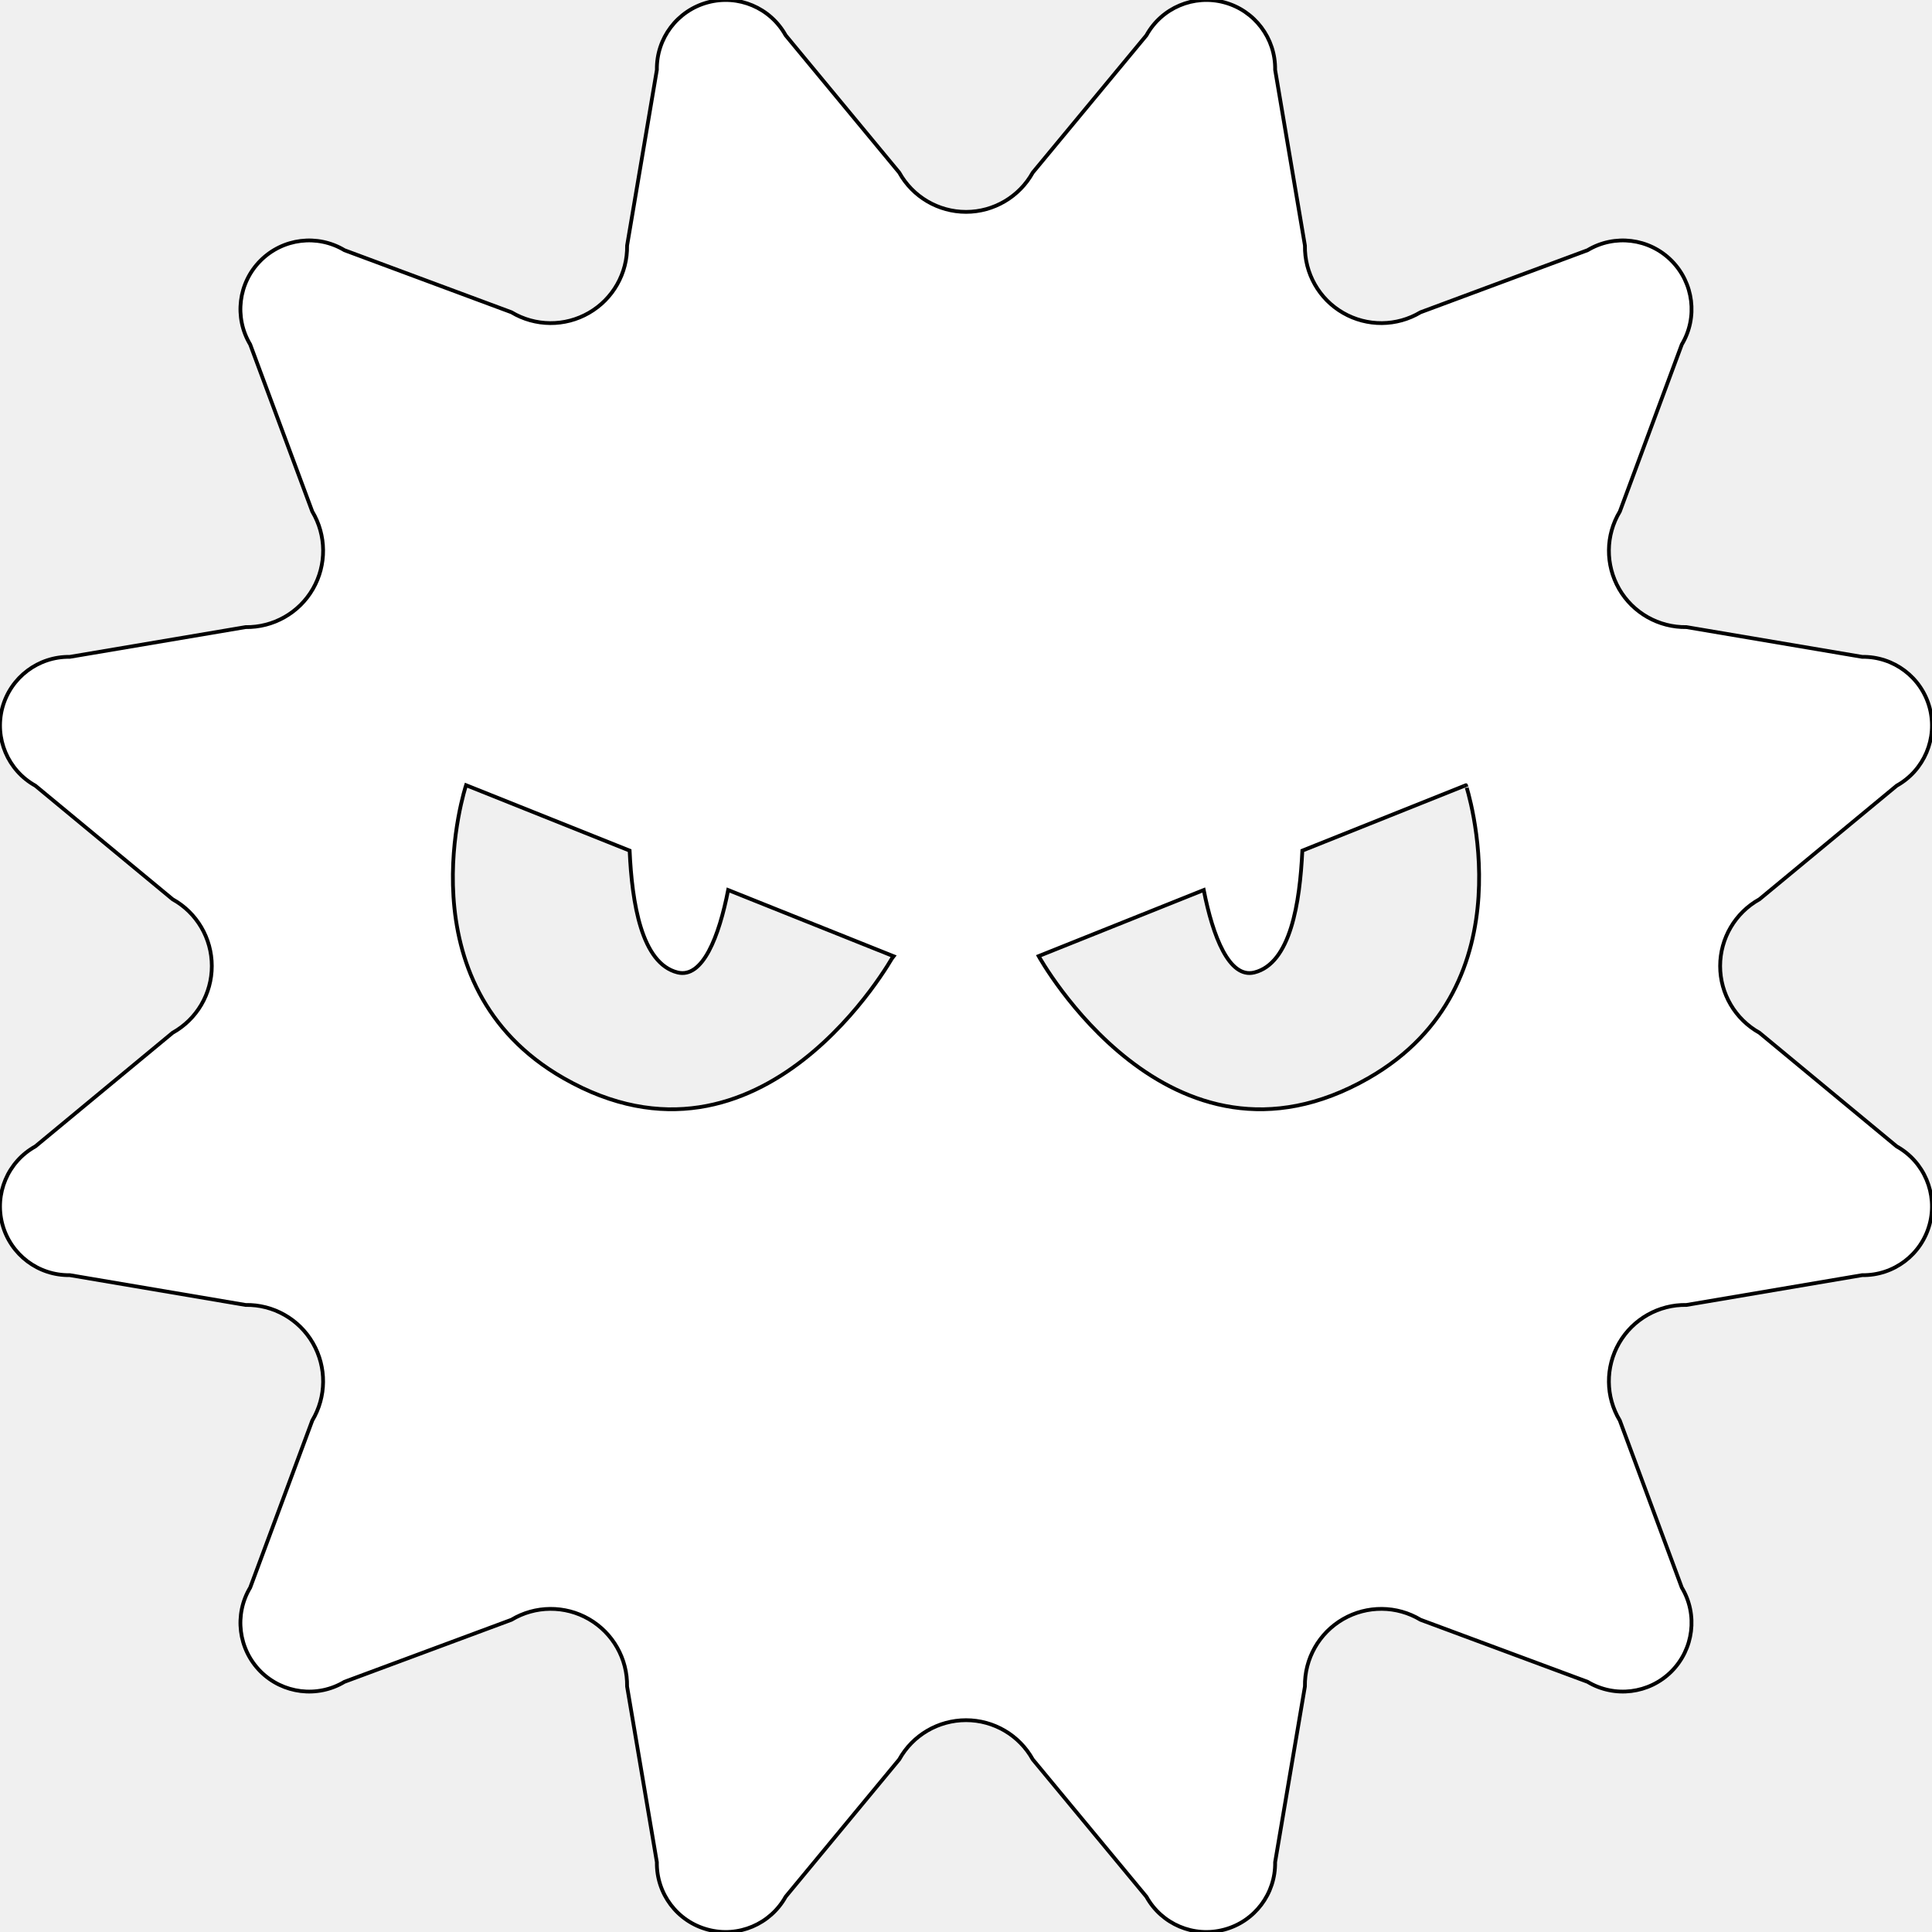
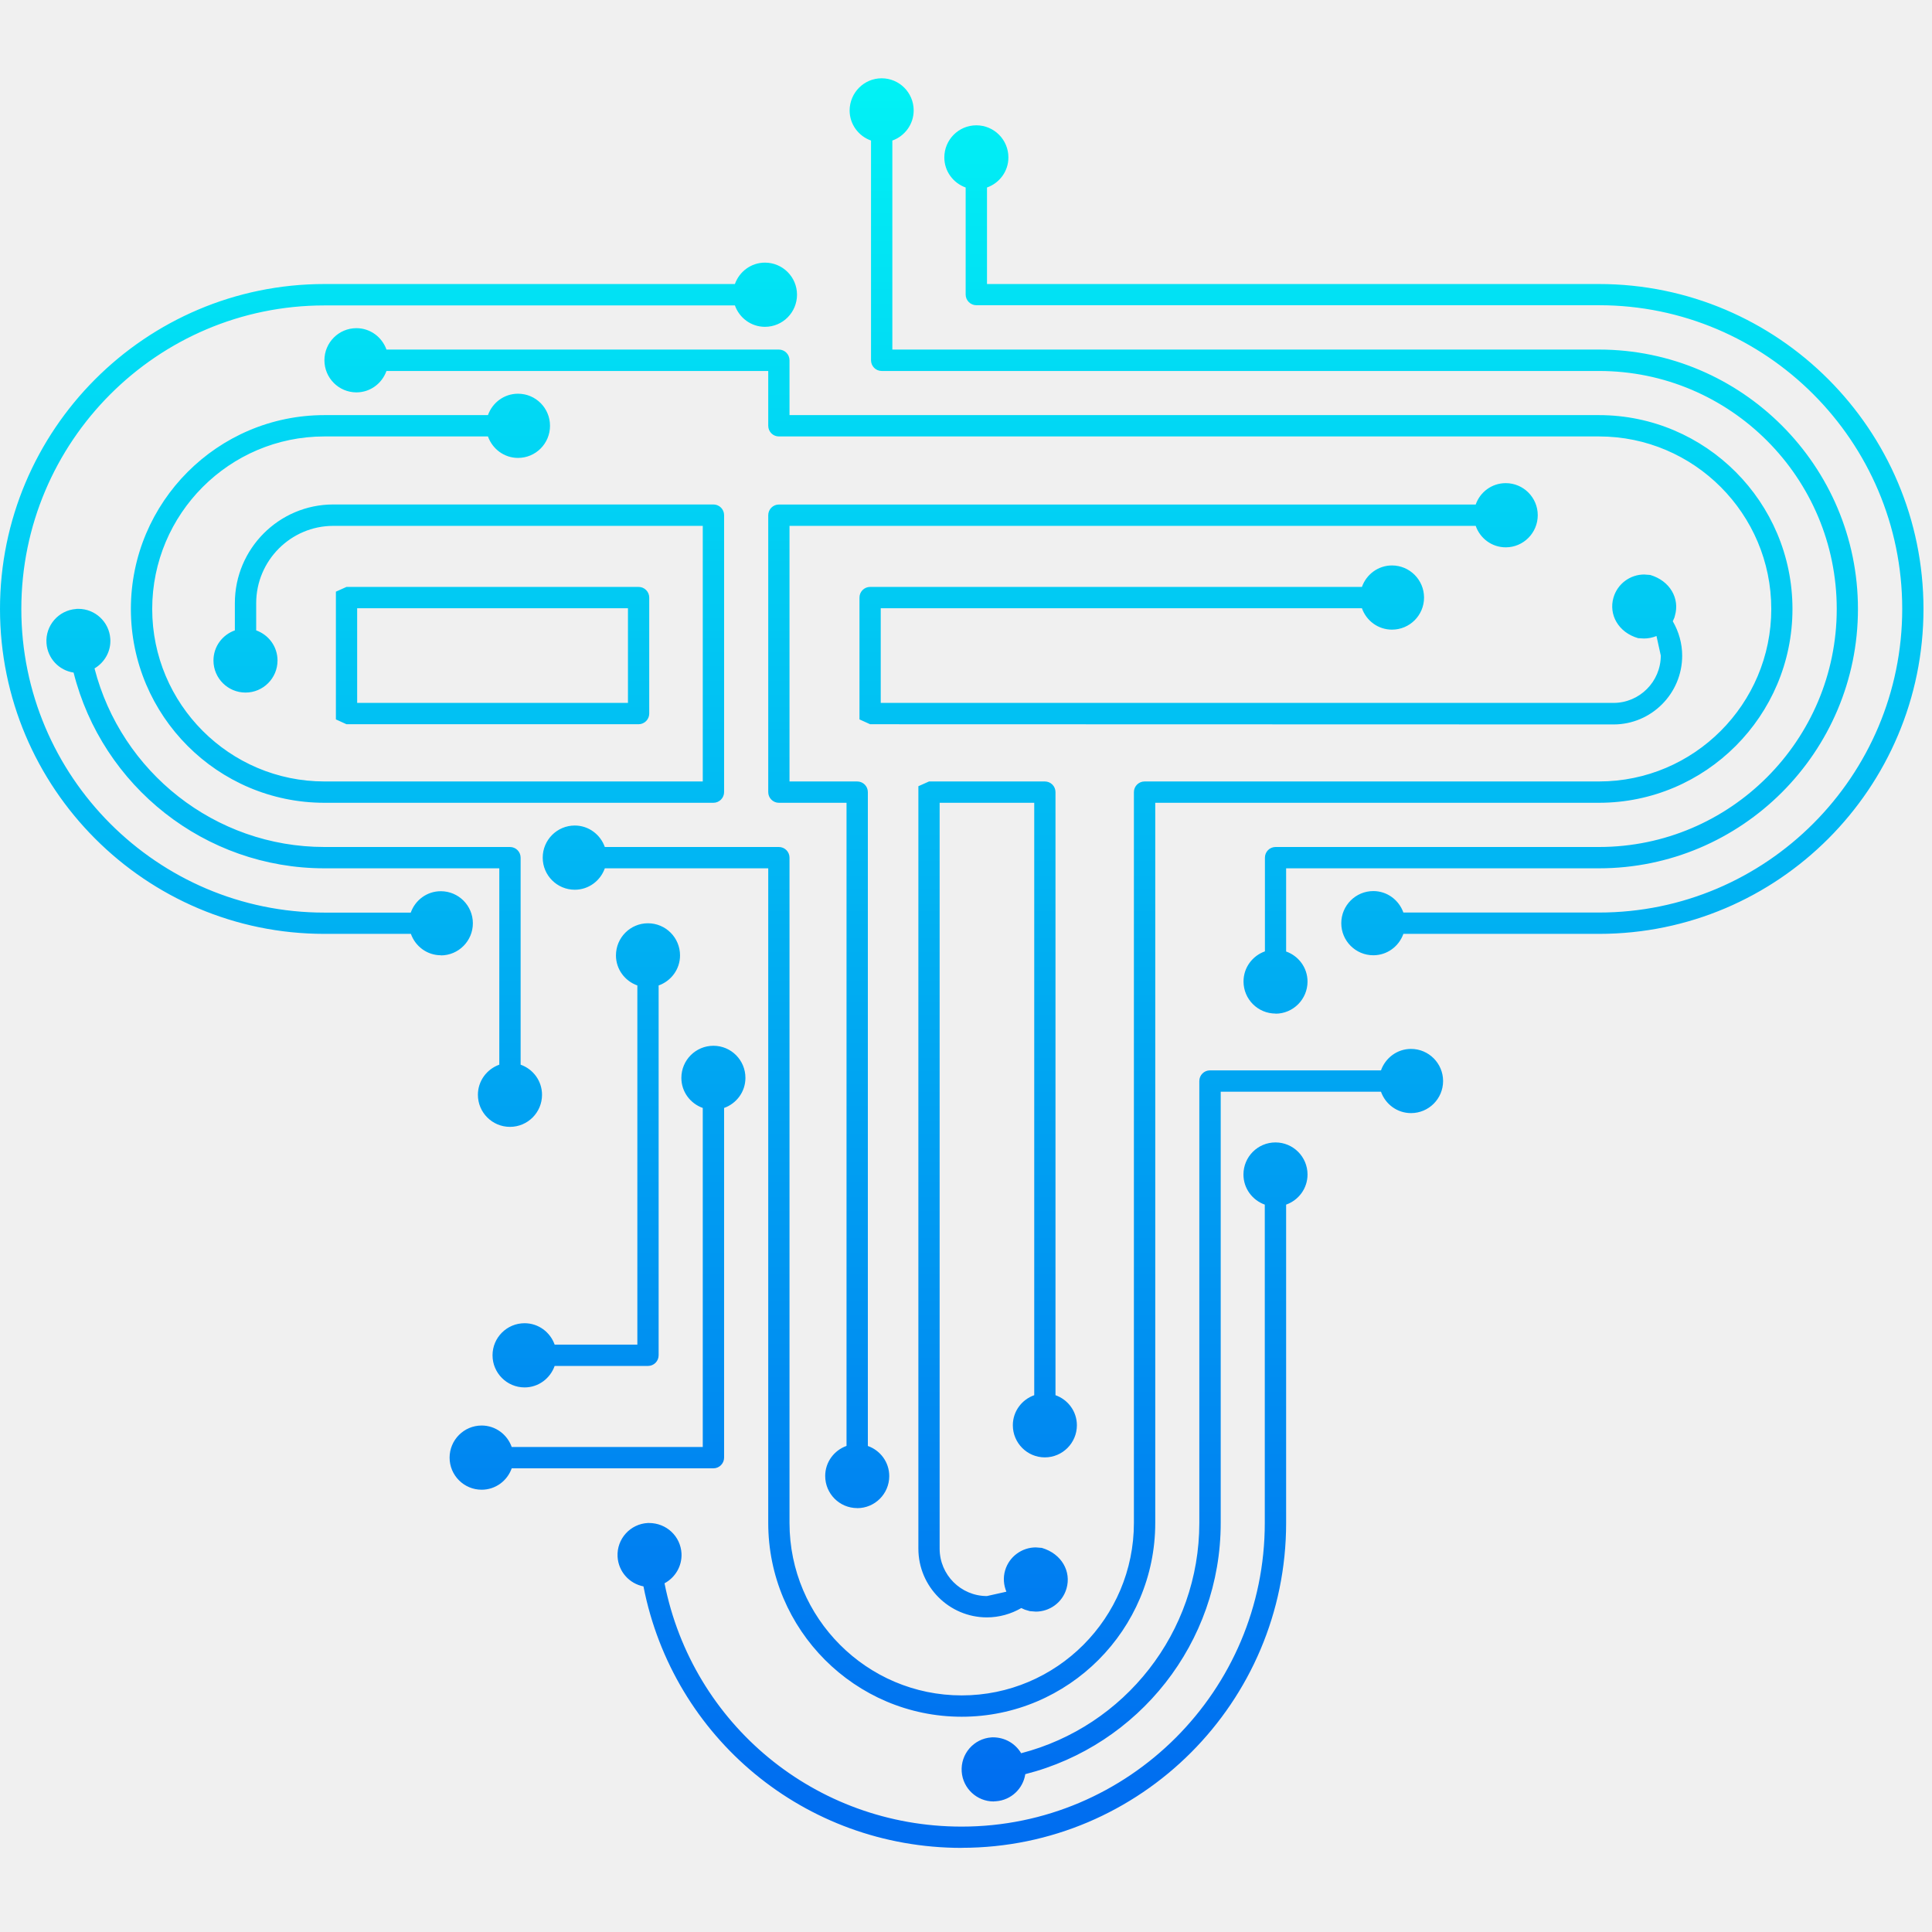
- <svg xmlns="http://www.w3.org/2000/svg" height="800px" width="800px" version="1.1" id="_x32_" viewBox="0 0 512 512" xml:space="preserve" fill="#000000" stroke="#000000">
-   <g id="SVGRepo_bgCarrier" stroke-width="0" />
-   <g id="SVGRepo_tracerCarrier" stroke-linecap="round" stroke-linejoin="round" />
-   <g id="SVGRepo_iconCarrier">
-     <style type="text/css"> .st0{fill:#FFFFFF;} </style>
-     <g>
-       <path class="st0" d="M502.641,303.808l-36.372-30.116c-6.419-3.58-10.414-10.341-10.414-17.691c0-7.335,3.996-14.119,10.414-17.684 l36.372-30.101c7.284-4.066,10.893-12.565,8.735-20.652c-2.161-8.058-9.527-13.618-17.882-13.493l-46.554-7.881 c-7.336,0.111-14.182-3.749-17.857-10.112c-3.668-6.37-3.616-14.229,0.192-20.526l16.416-44.257 c4.302-7.166,3.149-16.336-2.746-22.235c-5.9-5.922-15.066-7.048-22.228-2.754l-44.256,16.446 c-6.309,3.778-14.164,3.837-20.53,0.162c-6.37-3.668-10.237-10.503-10.112-17.845l-7.896-46.562 c0.14-8.345-5.424-15.717-13.489-17.882c-8.076-2.165-16.582,1.428-20.622,8.742L273.69,45.736 c-3.561,6.415-10.337,10.414-17.676,10.414c-7.361,0-14.144-3.999-17.705-10.414L208.211,9.367 c-4.054-7.314-12.554-10.908-20.63-8.742c-8.087,2.165-13.644,9.538-13.504,17.882l-7.892,46.562 c0.122,7.342-3.745,14.178-10.116,17.845c-6.352,3.675-14.219,3.616-20.53-0.162L91.287,66.307 c-7.166-4.294-16.332-3.168-22.242,2.754c-5.899,5.899-7.037,15.069-2.736,22.235l16.447,44.257 c3.771,6.297,3.837,14.156,0.162,20.526c-3.671,6.363-10.51,10.223-17.849,10.112l-46.569,7.881 c-8.334-0.125-15.706,5.435-17.875,13.493c-2.151,8.087,1.436,16.586,8.749,20.652l36.373,30.101 c6.426,3.564,10.384,10.348,10.384,17.684c0,7.35-3.958,14.111-10.384,17.691L9.373,303.808c-7.314,4.058-10.9,12.565-8.749,20.622 c2.169,8.073,9.541,13.633,17.875,13.5l46.569,7.896c7.339-0.133,14.178,3.742,17.849,10.105 c3.675,6.378,3.609,14.215-0.162,20.526l-16.447,44.257c-4.301,7.158-3.163,16.328,2.736,22.242c5.91,5.9,15.076,7.034,22.242,2.74 l44.253-16.439c6.312-3.794,14.178-3.845,20.53-0.177c6.37,3.683,10.237,10.518,10.116,17.86l7.892,46.554 c-0.14,8.359,5.416,15.732,13.504,17.876c8.076,2.18,16.576-1.437,20.63-8.728l30.097-36.376 c3.561-6.422,10.344-10.399,17.705-10.399c7.34,0,14.115,3.977,17.676,10.399l30.119,36.376c4.04,7.291,12.546,10.908,20.622,8.728 c8.065-2.144,13.629-9.516,13.489-17.876l7.896-46.554c-0.125-7.342,3.742-14.178,10.112-17.86 c6.367-3.668,14.222-3.616,20.53,0.177l44.256,16.439c7.163,4.294,16.329,3.16,22.228-2.74c5.895-5.914,7.048-15.084,2.746-22.242 l-16.416-44.257c-3.808-6.312-3.859-14.148-0.192-20.526c3.675-6.363,10.521-10.238,17.857-10.105l46.554-7.896 c8.356,0.133,15.721-5.428,17.882-13.5C513.533,316.373,509.925,307.866,502.641,303.808z M149.364,285.734 c-43.373-24.783-25.851-77.65-25.851-77.65l43.344,17.337c0.63,13.854,3.122,29.888,12.704,32.289 c6.669,1.649,11-9.531,13.405-21.845l43.767,17.514C236.732,253.38,202.201,315.931,149.364,285.734z M362.616,285.734 c-52.848,30.197-87.361-32.354-87.361-32.354l43.749-17.514c2.408,12.314,6.75,23.494,13.404,21.845 c9.601-2.401,12.068-18.435,12.727-32.289l43.362-17.337C388.497,208.084,405.985,260.951,362.616,285.734z" />
+ <svg xmlns="http://www.w3.org/2000/svg" width="150" zoomAndPan="magnify" viewBox="0 0 112.5 112.5" height="150" preserveAspectRatio="xMidYMid meet" version="1.0">
+   <defs>
+     <clipPath id="183723c66d">
+       <path d="M 0 4.559 L 112.004 4.559 L 112.004 107.602 L 0 107.602 Z M 0 4.559 " clip-rule="nonzero" />
+     </clipPath>
+     <clipPath id="599ac0080e">
+       <path d="M 56 107.602 C 46.855 107.602 39.191 101.176 37.469 92.375 C 36.648 92.215 36.008 91.516 35.961 90.641 C 35.906 89.609 36.703 88.734 37.727 88.684 L 37.789 88.684 C 38.809 88.684 39.629 89.457 39.684 90.457 C 39.719 91.203 39.312 91.863 38.695 92.195 C 40.324 100.391 47.473 106.363 55.996 106.363 C 65.73 106.363 73.648 98.434 73.648 88.684 L 73.648 70.145 C 72.926 69.887 72.406 69.203 72.406 68.391 C 72.406 67.359 73.242 66.523 74.27 66.523 C 75.301 66.523 76.137 67.359 76.137 68.391 C 76.137 69.203 75.617 69.887 74.891 70.145 L 74.891 88.68 C 74.891 99.113 66.418 107.598 56 107.598 Z M 57.855 104.898 C 56.891 104.898 56.07 104.145 56 103.164 C 55.926 102.137 56.699 101.242 57.727 101.168 L 57.812 101.164 C 58.535 101.164 59.133 101.539 59.461 102.09 C 65.484 100.531 69.836 95.062 69.836 88.684 L 69.836 62.949 C 69.836 62.605 70.113 62.328 70.453 62.328 L 80.414 62.328 C 80.672 61.602 81.355 61.078 82.164 61.078 C 83.195 61.078 84.031 61.918 84.031 62.949 C 84.031 63.98 83.195 64.816 82.164 64.816 C 81.355 64.816 80.672 64.297 80.414 63.57 L 71.082 63.57 L 71.082 88.68 C 71.082 95.66 66.301 101.637 59.703 103.309 C 59.574 104.148 58.883 104.824 57.992 104.887 L 57.902 104.891 Z M 28.047 86.746 C 27.016 86.746 26.18 85.91 26.18 84.879 C 26.18 83.848 27.016 83.008 28.047 83.008 C 28.855 83.008 29.539 83.531 29.797 84.258 L 40.922 84.258 L 40.922 64.516 C 40.195 64.258 39.676 63.574 39.676 62.766 C 39.676 61.73 40.512 60.895 41.543 60.895 C 42.574 60.895 43.406 61.73 43.406 62.766 C 43.406 63.574 42.887 64.258 42.164 64.516 L 42.164 84.879 C 42.164 85.219 41.883 85.5 41.543 85.5 L 29.797 85.5 C 29.539 86.227 28.855 86.746 28.047 86.746 Z M 30.547 80.789 C 29.516 80.789 28.68 79.949 28.68 78.918 C 28.68 77.887 29.516 77.051 30.547 77.051 C 31.355 77.051 32.039 77.57 32.297 78.297 L 37.113 78.297 L 37.113 57.383 C 36.387 57.125 35.867 56.441 35.867 55.633 C 35.867 54.598 36.703 53.762 37.73 53.762 C 38.762 53.762 39.598 54.598 39.598 55.633 C 39.598 56.441 39.078 57.125 38.352 57.383 L 38.352 78.918 C 38.352 79.262 38.074 79.539 37.73 79.539 L 32.297 79.539 C 32.039 80.266 31.355 80.789 30.547 80.789 Z M 57.469 94.18 C 55.266 94.18 53.477 92.383 53.477 90.18 L 53.477 45.781 L 54.098 45.504 L 60.84 45.504 C 61.184 45.504 61.461 45.781 61.461 46.125 L 61.461 81.242 C 62.188 81.5 62.707 82.184 62.707 82.992 C 62.707 84.023 61.871 84.863 60.84 84.863 C 59.812 84.863 58.977 84.023 58.977 82.992 C 58.977 82.184 59.496 81.5 60.223 81.242 L 60.223 46.746 L 54.715 46.746 L 54.715 90.18 C 54.715 91.699 55.949 92.938 57.469 92.938 L 58.602 92.684 C 58.445 92.305 58.402 91.875 58.527 91.445 C 58.766 90.633 59.512 90.105 60.316 90.105 L 60.664 90.133 C 61.824 90.473 62.391 91.512 62.102 92.5 C 61.867 93.316 61.121 93.844 60.316 93.844 L 59.965 93.816 L 59.676 93.73 L 59.469 93.637 C 58.871 93.984 58.176 94.18 57.469 94.18 Z M 29.695 65.617 C 28.664 65.617 27.828 64.781 27.828 63.75 C 27.828 62.938 28.352 62.254 29.074 61.996 L 29.074 50.562 L 18.891 50.562 C 11.922 50.562 5.949 45.777 4.285 39.164 C 3.441 39.039 2.77 38.344 2.707 37.453 C 2.633 36.43 3.406 35.535 4.43 35.461 L 4.477 35.453 L 4.566 35.453 C 5.535 35.453 6.355 36.207 6.422 37.188 C 6.477 37.918 6.09 38.574 5.504 38.922 C 7.059 44.957 12.52 49.32 18.891 49.32 L 29.695 49.32 C 30.039 49.32 30.316 49.598 30.316 49.941 L 30.316 61.996 C 31.043 62.254 31.562 62.938 31.562 63.75 C 31.562 64.781 30.727 65.617 29.695 65.617 Z M 36.566 40.93 L 36.566 35.418 L 20.797 35.418 L 20.797 40.93 Z M 20.176 42.172 L 19.559 41.891 L 19.559 34.453 L 20.176 34.176 L 37.184 34.176 C 37.527 34.176 37.805 34.453 37.805 34.797 L 37.805 41.551 C 37.805 41.891 37.527 42.172 37.184 42.172 Z M 50.668 42.172 L 50.047 41.891 L 50.047 34.797 C 50.047 34.453 50.324 34.176 50.668 34.176 L 79.305 34.176 C 79.562 33.449 80.246 32.926 81.055 32.926 C 82.086 32.926 82.922 33.766 82.922 34.797 C 82.922 35.828 82.086 36.664 81.055 36.664 C 80.246 36.664 79.562 36.145 79.305 35.418 L 51.285 35.418 L 51.285 40.93 L 93.953 40.93 C 95.473 40.93 96.707 39.691 96.707 38.172 L 96.457 37.035 C 96.23 37.129 95.98 37.18 95.727 37.18 L 95.387 37.16 C 94.23 36.824 93.664 35.785 93.953 34.797 C 94.191 33.98 94.938 33.453 95.742 33.453 L 96.094 33.48 C 97.254 33.824 97.82 34.859 97.531 35.848 L 97.5 35.965 L 97.406 36.176 C 97.754 36.777 97.953 37.465 97.953 38.18 C 97.953 40.387 96.16 42.184 93.957 42.184 Z M 49.914 87.816 C 48.883 87.816 48.051 86.977 48.051 85.945 C 48.051 85.137 48.57 84.453 49.293 84.195 L 49.293 46.746 L 45.352 46.746 C 45.012 46.746 44.734 46.465 44.734 46.125 L 44.734 30 C 44.734 29.66 45.012 29.379 45.352 29.379 L 85.93 29.379 C 86.184 28.652 86.867 28.133 87.68 28.133 C 88.707 28.133 89.543 28.969 89.543 30 C 89.543 31.031 88.707 31.871 87.68 31.871 C 86.867 31.871 86.184 31.348 85.93 30.621 L 45.973 30.621 L 45.973 45.504 L 49.914 45.504 C 50.258 45.504 50.535 45.781 50.535 46.125 L 50.535 84.199 C 51.262 84.457 51.781 85.141 51.781 85.953 C 51.781 86.984 50.945 87.82 49.914 87.82 Z M 18.891 46.746 C 12.676 46.746 7.621 41.68 7.621 35.461 C 7.621 29.238 12.676 24.172 18.891 24.172 L 28.414 24.172 C 28.672 23.445 29.355 22.926 30.164 22.926 C 31.195 22.926 32.027 23.762 32.027 24.793 C 32.027 25.828 31.195 26.664 30.164 26.664 C 29.355 26.664 28.672 26.141 28.414 25.414 L 18.891 25.414 C 13.359 25.414 8.863 29.922 8.863 35.461 C 8.863 40.996 13.359 45.504 18.891 45.504 L 40.922 45.504 L 40.922 30.621 L 19.41 30.621 C 16.934 30.621 14.918 32.645 14.918 35.121 L 14.918 36.707 C 15.641 36.965 16.16 37.648 16.16 38.461 C 16.16 39.492 15.324 40.328 14.297 40.328 C 13.266 40.328 12.43 39.492 12.43 38.461 C 12.43 37.648 12.949 36.965 13.676 36.707 L 13.676 35.117 C 13.676 31.953 16.246 29.375 19.406 29.375 L 41.543 29.375 C 41.883 29.375 42.164 29.652 42.164 29.996 L 42.164 46.125 C 42.164 46.465 41.883 46.746 41.543 46.746 Z M 56 99.965 C 49.789 99.965 44.734 94.898 44.734 88.68 L 44.734 50.562 L 35.219 50.562 C 34.961 51.289 34.277 51.809 33.469 51.809 C 32.438 51.809 31.602 50.973 31.602 49.941 C 31.602 48.91 32.438 48.07 33.469 48.07 C 34.277 48.07 34.961 48.594 35.219 49.32 L 45.352 49.32 C 45.695 49.32 45.973 49.598 45.973 49.941 L 45.973 88.68 C 45.973 94.215 50.473 98.723 56 98.723 C 61.531 98.723 66.027 94.215 66.027 88.68 L 66.027 46.125 C 66.027 45.781 66.309 45.504 66.648 45.504 L 93.113 45.504 C 98.641 45.504 103.141 40.996 103.141 35.461 C 103.141 29.922 98.641 25.414 93.113 25.414 L 45.352 25.414 C 45.012 25.414 44.734 25.137 44.734 24.793 L 44.734 21.602 L 22.504 21.602 C 22.246 22.324 21.566 22.848 20.754 22.848 C 19.727 22.848 18.891 22.012 18.891 20.977 C 18.891 19.945 19.727 19.109 20.754 19.109 C 21.566 19.109 22.246 19.633 22.504 20.355 L 45.352 20.355 C 45.695 20.355 45.973 20.637 45.973 20.977 L 45.973 24.172 L 93.105 24.172 C 99.32 24.172 104.375 29.238 104.375 35.461 C 104.375 41.68 99.32 46.746 93.105 46.746 L 67.27 46.746 L 67.27 88.68 C 67.27 94.898 62.215 99.965 56 99.965 Z M 25.676 55.625 C 24.867 55.625 24.184 55.105 23.926 54.379 L 18.891 54.379 C 8.473 54.383 0 45.895 0 35.461 C 0 25.027 8.473 16.539 18.891 16.539 L 42.793 16.539 C 43.051 15.816 43.734 15.293 44.543 15.293 C 45.574 15.293 46.41 16.129 46.41 17.16 C 46.41 18.195 45.574 19.031 44.543 19.031 C 43.734 19.031 43.051 18.508 42.793 17.785 L 18.891 17.785 C 9.156 17.785 1.242 25.711 1.242 35.461 C 1.242 45.207 9.156 53.141 18.891 53.141 L 23.918 53.141 C 24.176 52.414 24.859 51.895 25.668 51.895 C 26.699 51.895 27.535 52.73 27.535 53.762 C 27.535 54.793 26.699 55.633 25.668 55.633 Z M 79.969 55.625 C 78.938 55.625 78.102 54.789 78.102 53.758 C 78.102 52.727 78.938 51.887 79.969 51.887 C 80.777 51.887 81.461 52.41 81.719 53.137 L 93.113 53.137 C 102.848 53.137 110.766 45.203 110.766 35.453 C 110.766 25.707 102.848 17.773 93.113 17.773 L 56.852 17.773 C 56.512 17.773 56.23 17.492 56.23 17.152 L 56.23 10.918 C 55.508 10.66 54.988 9.977 54.988 9.168 C 54.988 8.133 55.824 7.297 56.852 7.297 C 57.883 7.297 58.719 8.133 58.719 9.168 C 58.719 9.977 58.199 10.66 57.473 10.918 L 57.473 16.539 L 93.113 16.539 C 103.531 16.539 112.004 25.027 112.004 35.461 C 112.004 45.895 103.531 54.379 93.113 54.379 L 81.719 54.379 C 81.461 55.105 80.777 55.625 79.969 55.625 Z M 74.277 59.02 C 73.246 59.02 72.41 58.184 72.41 57.152 C 72.41 56.34 72.93 55.656 73.656 55.398 L 73.656 49.941 C 73.656 49.598 73.934 49.32 74.277 49.32 L 93.113 49.32 C 100.746 49.32 106.953 43.102 106.953 35.461 C 106.953 27.816 100.746 21.602 93.113 21.602 L 51.34 21.602 C 50.996 21.602 50.719 21.32 50.719 20.977 L 50.719 8.184 C 49.992 7.926 49.473 7.238 49.473 6.43 C 49.48 5.398 50.309 4.559 51.34 4.559 C 52.371 4.559 53.203 5.398 53.203 6.43 C 53.203 7.238 52.684 7.926 51.961 8.184 L 51.961 20.355 L 93.105 20.355 C 101.422 20.355 108.188 27.133 108.188 35.461 C 108.188 43.789 101.422 50.562 93.105 50.562 L 74.891 50.562 L 74.891 55.406 C 75.617 55.664 76.137 56.348 76.137 57.156 C 76.137 58.188 75.301 59.027 74.27 59.027 Z M 74.277 59.02 " clip-rule="nonzero" />
+     </clipPath>
+     <linearGradient x1="0.039" gradientTransform="matrix(0, 104.269, -104.1084, 0, 56.11443, 0.493687)" y1="0" x2="1.027" gradientUnits="userSpaceOnUse" y2="0" id="efc43d2614">
+       <stop stop-opacity="1" stop-color="rgb(0.383%, 95.164%, 96.021%)" offset="0" />
+       <stop stop-opacity="1" stop-color="rgb(0.381%, 94.952%, 96.013%)" offset="0.004" />
+       <stop stop-opacity="1" stop-color="rgb(0.38%, 94.742%, 96.005%)" offset="0.008" />
+       <stop stop-opacity="1" stop-color="rgb(0.378%, 94.53%, 95.998%)" offset="0.012" />
+       <stop stop-opacity="1" stop-color="rgb(0.377%, 94.319%, 95.99%)" offset="0.016" />
+       <stop stop-opacity="1" stop-color="rgb(0.375%, 94.107%, 95.981%)" offset="0.02" />
+       <stop stop-opacity="1" stop-color="rgb(0.374%, 93.896%, 95.973%)" offset="0.023" />
+       <stop stop-opacity="1" stop-color="rgb(0.372%, 93.684%, 95.966%)" offset="0.027" />
+       <stop stop-opacity="1" stop-color="rgb(0.371%, 93.474%, 95.958%)" offset="0.031" />
+       <stop stop-opacity="1" stop-color="rgb(0.369%, 93.262%, 95.95%)" offset="0.035" />
+       <stop stop-opacity="1" stop-color="rgb(0.368%, 93.051%, 95.943%)" offset="0.039" />
+       <stop stop-opacity="1" stop-color="rgb(0.366%, 92.839%, 95.935%)" offset="0.043" />
+       <stop stop-opacity="1" stop-color="rgb(0.365%, 92.628%, 95.927%)" offset="0.047" />
+       <stop stop-opacity="1" stop-color="rgb(0.363%, 92.416%, 95.918%)" offset="0.051" />
+       <stop stop-opacity="1" stop-color="rgb(0.362%, 92.206%, 95.911%)" offset="0.055" />
+       <stop stop-opacity="1" stop-color="rgb(0.36%, 91.994%, 95.903%)" offset="0.059" />
+       <stop stop-opacity="1" stop-color="rgb(0.359%, 91.783%, 95.895%)" offset="0.062" />
+       <stop stop-opacity="1" stop-color="rgb(0.357%, 91.571%, 95.888%)" offset="0.066" />
+       <stop stop-opacity="1" stop-color="rgb(0.356%, 91.36%, 95.88%)" offset="0.07" />
+       <stop stop-opacity="1" stop-color="rgb(0.354%, 91.148%, 95.872%)" offset="0.074" />
+       <stop stop-opacity="1" stop-color="rgb(0.352%, 90.938%, 95.865%)" offset="0.078" />
+       <stop stop-opacity="1" stop-color="rgb(0.351%, 90.726%, 95.857%)" offset="0.082" />
+       <stop stop-opacity="1" stop-color="rgb(0.349%, 90.515%, 95.85%)" offset="0.086" />
+       <stop stop-opacity="1" stop-color="rgb(0.348%, 90.303%, 95.84%)" offset="0.09" />
+       <stop stop-opacity="1" stop-color="rgb(0.346%, 90.092%, 95.833%)" offset="0.094" />
+       <stop stop-opacity="1" stop-color="rgb(0.345%, 89.88%, 95.825%)" offset="0.098" />
+       <stop stop-opacity="1" stop-color="rgb(0.343%, 89.67%, 95.818%)" offset="0.102" />
+       <stop stop-opacity="1" stop-color="rgb(0.342%, 89.458%, 95.81%)" offset="0.105" />
+       <stop stop-opacity="1" stop-color="rgb(0.34%, 89.247%, 95.802%)" offset="0.109" />
+       <stop stop-opacity="1" stop-color="rgb(0.339%, 89.035%, 95.795%)" offset="0.113" />
+       <stop stop-opacity="1" stop-color="rgb(0.337%, 88.824%, 95.787%)" offset="0.117" />
+       <stop stop-opacity="1" stop-color="rgb(0.336%, 88.612%, 95.778%)" offset="0.121" />
+       <stop stop-opacity="1" stop-color="rgb(0.334%, 88.402%, 95.77%)" offset="0.125" />
+       <stop stop-opacity="1" stop-color="rgb(0.333%, 88.19%, 95.763%)" offset="0.129" />
+       <stop stop-opacity="1" stop-color="rgb(0.331%, 87.979%, 95.755%)" offset="0.133" />
+       <stop stop-opacity="1" stop-color="rgb(0.33%, 87.767%, 95.747%)" offset="0.137" />
+       <stop stop-opacity="1" stop-color="rgb(0.328%, 87.556%, 95.74%)" offset="0.141" />
+       <stop stop-opacity="1" stop-color="rgb(0.325%, 87.344%, 95.732%)" offset="0.145" />
+       <stop stop-opacity="1" stop-color="rgb(0.323%, 87.134%, 95.724%)" offset="0.148" />
+       <stop stop-opacity="1" stop-color="rgb(0.322%, 86.922%, 95.717%)" offset="0.152" />
+       <stop stop-opacity="1" stop-color="rgb(0.32%, 86.711%, 95.709%)" offset="0.156" />
+       <stop stop-opacity="1" stop-color="rgb(0.319%, 86.499%, 95.7%)" offset="0.16" />
+       <stop stop-opacity="1" stop-color="rgb(0.317%, 86.288%, 95.692%)" offset="0.164" />
+       <stop stop-opacity="1" stop-color="rgb(0.316%, 86.076%, 95.685%)" offset="0.168" />
+       <stop stop-opacity="1" stop-color="rgb(0.314%, 85.866%, 95.677%)" offset="0.172" />
+       <stop stop-opacity="1" stop-color="rgb(0.313%, 85.654%, 95.67%)" offset="0.176" />
+       <stop stop-opacity="1" stop-color="rgb(0.311%, 85.443%, 95.662%)" offset="0.18" />
+       <stop stop-opacity="1" stop-color="rgb(0.31%, 85.231%, 95.654%)" offset="0.184" />
+       <stop stop-opacity="1" stop-color="rgb(0.308%, 85.02%, 95.647%)" offset="0.188" />
+       <stop stop-opacity="1" stop-color="rgb(0.307%, 84.808%, 95.638%)" offset="0.191" />
+       <stop stop-opacity="1" stop-color="rgb(0.305%, 84.598%, 95.63%)" offset="0.195" />
+       <stop stop-opacity="1" stop-color="rgb(0.304%, 84.386%, 95.622%)" offset="0.199" />
+       <stop stop-opacity="1" stop-color="rgb(0.302%, 84.175%, 95.615%)" offset="0.203" />
+       <stop stop-opacity="1" stop-color="rgb(0.301%, 83.963%, 95.607%)" offset="0.207" />
+       <stop stop-opacity="1" stop-color="rgb(0.299%, 83.752%, 95.599%)" offset="0.211" />
+       <stop stop-opacity="1" stop-color="rgb(0.298%, 83.54%, 95.592%)" offset="0.215" />
+       <stop stop-opacity="1" stop-color="rgb(0.296%, 83.328%, 95.584%)" offset="0.219" />
+       <stop stop-opacity="1" stop-color="rgb(0.294%, 83.116%, 95.576%)" offset="0.223" />
+       <stop stop-opacity="1" stop-color="rgb(0.293%, 82.906%, 95.569%)" offset="0.227" />
+       <stop stop-opacity="1" stop-color="rgb(0.291%, 82.693%, 95.56%)" offset="0.23" />
+       <stop stop-opacity="1" stop-color="rgb(0.29%, 82.483%, 95.552%)" offset="0.234" />
+       <stop stop-opacity="1" stop-color="rgb(0.288%, 82.271%, 95.544%)" offset="0.238" />
+       <stop stop-opacity="1" stop-color="rgb(0.287%, 82.06%, 95.537%)" offset="0.242" />
+       <stop stop-opacity="1" stop-color="rgb(0.285%, 81.848%, 95.529%)" offset="0.246" />
+       <stop stop-opacity="1" stop-color="rgb(0.284%, 81.638%, 95.522%)" offset="0.25" />
+       <stop stop-opacity="1" stop-color="rgb(0.282%, 81.425%, 95.514%)" offset="0.254" />
+       <stop stop-opacity="1" stop-color="rgb(0.281%, 81.215%, 95.506%)" offset="0.258" />
+       <stop stop-opacity="1" stop-color="rgb(0.279%, 81.003%, 95.497%)" offset="0.262" />
+       <stop stop-opacity="1" stop-color="rgb(0.278%, 80.792%, 95.49%)" offset="0.266" />
+       <stop stop-opacity="1" stop-color="rgb(0.276%, 80.58%, 95.482%)" offset="0.27" />
+       <stop stop-opacity="1" stop-color="rgb(0.275%, 80.37%, 95.474%)" offset="0.273" />
+       <stop stop-opacity="1" stop-color="rgb(0.273%, 80.157%, 95.467%)" offset="0.277" />
+       <stop stop-opacity="1" stop-color="rgb(0.272%, 79.947%, 95.459%)" offset="0.281" />
+       <stop stop-opacity="1" stop-color="rgb(0.27%, 79.735%, 95.451%)" offset="0.285" />
+       <stop stop-opacity="1" stop-color="rgb(0.269%, 79.524%, 95.444%)" offset="0.289" />
+       <stop stop-opacity="1" stop-color="rgb(0.267%, 79.312%, 95.436%)" offset="0.293" />
+       <stop stop-opacity="1" stop-color="rgb(0.266%, 79.102%, 95.428%)" offset="0.297" />
+       <stop stop-opacity="1" stop-color="rgb(0.264%, 78.889%, 95.419%)" offset="0.301" />
+       <stop stop-opacity="1" stop-color="rgb(0.262%, 78.679%, 95.412%)" offset="0.305" />
+       <stop stop-opacity="1" stop-color="rgb(0.261%, 78.467%, 95.404%)" offset="0.309" />
+       <stop stop-opacity="1" stop-color="rgb(0.259%, 78.256%, 95.396%)" offset="0.312" />
+       <stop stop-opacity="1" stop-color="rgb(0.256%, 78.044%, 95.389%)" offset="0.316" />
+       <stop stop-opacity="1" stop-color="rgb(0.255%, 77.834%, 95.381%)" offset="0.32" />
+       <stop stop-opacity="1" stop-color="rgb(0.253%, 77.621%, 95.374%)" offset="0.324" />
+       <stop stop-opacity="1" stop-color="rgb(0.252%, 77.411%, 95.366%)" offset="0.328" />
+       <stop stop-opacity="1" stop-color="rgb(0.25%, 77.199%, 95.357%)" offset="0.332" />
+       <stop stop-opacity="1" stop-color="rgb(0.249%, 76.988%, 95.349%)" offset="0.336" />
+       <stop stop-opacity="1" stop-color="rgb(0.247%, 76.776%, 95.341%)" offset="0.34" />
+       <stop stop-opacity="1" stop-color="rgb(0.246%, 76.566%, 95.334%)" offset="0.344" />
+       <stop stop-opacity="1" stop-color="rgb(0.244%, 76.353%, 95.326%)" offset="0.348" />
+       <stop stop-opacity="1" stop-color="rgb(0.243%, 76.143%, 95.319%)" offset="0.352" />
+       <stop stop-opacity="1" stop-color="rgb(0.241%, 75.931%, 95.311%)" offset="0.355" />
+       <stop stop-opacity="1" stop-color="rgb(0.24%, 75.72%, 95.303%)" offset="0.359" />
+       <stop stop-opacity="1" stop-color="rgb(0.238%, 75.508%, 95.296%)" offset="0.363" />
+       <stop stop-opacity="1" stop-color="rgb(0.237%, 75.298%, 95.288%)" offset="0.367" />
+       <stop stop-opacity="1" stop-color="rgb(0.235%, 75.085%, 95.279%)" offset="0.371" />
+       <stop stop-opacity="1" stop-color="rgb(0.233%, 74.875%, 95.271%)" offset="0.375" />
+       <stop stop-opacity="1" stop-color="rgb(0.232%, 74.663%, 95.264%)" offset="0.379" />
+       <stop stop-opacity="1" stop-color="rgb(0.23%, 74.452%, 95.256%)" offset="0.383" />
+       <stop stop-opacity="1" stop-color="rgb(0.229%, 74.24%, 95.248%)" offset="0.387" />
+       <stop stop-opacity="1" stop-color="rgb(0.227%, 74.03%, 95.241%)" offset="0.391" />
+       <stop stop-opacity="1" stop-color="rgb(0.226%, 73.817%, 95.233%)" offset="0.395" />
+       <stop stop-opacity="1" stop-color="rgb(0.224%, 73.607%, 95.226%)" offset="0.398" />
+       <stop stop-opacity="1" stop-color="rgb(0.223%, 73.395%, 95.216%)" offset="0.402" />
+       <stop stop-opacity="1" stop-color="rgb(0.221%, 73.184%, 95.209%)" offset="0.406" />
+       <stop stop-opacity="1" stop-color="rgb(0.22%, 72.972%, 95.201%)" offset="0.41" />
+       <stop stop-opacity="1" stop-color="rgb(0.218%, 72.762%, 95.193%)" offset="0.414" />
+       <stop stop-opacity="1" stop-color="rgb(0.217%, 72.549%, 95.186%)" offset="0.418" />
+       <stop stop-opacity="1" stop-color="rgb(0.215%, 72.339%, 95.178%)" offset="0.422" />
+       <stop stop-opacity="1" stop-color="rgb(0.214%, 72.127%, 95.171%)" offset="0.426" />
+       <stop stop-opacity="1" stop-color="rgb(0.212%, 71.916%, 95.163%)" offset="0.43" />
+       <stop stop-opacity="1" stop-color="rgb(0.211%, 71.704%, 95.155%)" offset="0.434" />
+       <stop stop-opacity="1" stop-color="rgb(0.209%, 71.494%, 95.148%)" offset="0.438" />
+       <stop stop-opacity="1" stop-color="rgb(0.208%, 71.281%, 95.139%)" offset="0.441" />
+       <stop stop-opacity="1" stop-color="rgb(0.206%, 71.071%, 95.131%)" offset="0.445" />
+       <stop stop-opacity="1" stop-color="rgb(0.204%, 70.859%, 95.123%)" offset="0.449" />
+       <stop stop-opacity="1" stop-color="rgb(0.203%, 70.648%, 95.116%)" offset="0.453" />
+       <stop stop-opacity="1" stop-color="rgb(0.201%, 70.436%, 95.108%)" offset="0.457" />
+       <stop stop-opacity="1" stop-color="rgb(0.2%, 70.226%, 95.1%)" offset="0.461" />
+       <stop stop-opacity="1" stop-color="rgb(0.198%, 70.013%, 95.093%)" offset="0.465" />
+       <stop stop-opacity="1" stop-color="rgb(0.197%, 69.803%, 95.085%)" offset="0.469" />
+       <stop stop-opacity="1" stop-color="rgb(0.195%, 69.591%, 95.076%)" offset="0.473" />
+       <stop stop-opacity="1" stop-color="rgb(0.194%, 69.38%, 95.068%)" offset="0.477" />
+       <stop stop-opacity="1" stop-color="rgb(0.192%, 69.168%, 95.061%)" offset="0.48" />
+       <stop stop-opacity="1" stop-color="rgb(0.191%, 68.958%, 95.053%)" offset="0.484" />
+       <stop stop-opacity="1" stop-color="rgb(0.189%, 68.745%, 95.045%)" offset="0.488" />
+       <stop stop-opacity="1" stop-color="rgb(0.188%, 68.535%, 95.038%)" offset="0.492" />
+       <stop stop-opacity="1" stop-color="rgb(0.185%, 68.323%, 95.03%)" offset="0.496" />
+       <stop stop-opacity="1" stop-color="rgb(0.183%, 68.112%, 95.023%)" offset="0.5" />
+       <stop stop-opacity="1" stop-color="rgb(0.182%, 67.9%, 95.015%)" offset="0.504" />
+       <stop stop-opacity="1" stop-color="rgb(0.18%, 67.69%, 95.007%)" offset="0.508" />
+       <stop stop-opacity="1" stop-color="rgb(0.179%, 67.477%, 94.998%)" offset="0.512" />
+       <stop stop-opacity="1" stop-color="rgb(0.177%, 67.267%, 94.991%)" offset="0.516" />
+       <stop stop-opacity="1" stop-color="rgb(0.175%, 67.055%, 94.983%)" offset="0.52" />
+       <stop stop-opacity="1" stop-color="rgb(0.174%, 66.844%, 94.975%)" offset="0.523" />
+       <stop stop-opacity="1" stop-color="rgb(0.172%, 66.632%, 94.968%)" offset="0.527" />
+       <stop stop-opacity="1" stop-color="rgb(0.171%, 66.422%, 94.96%)" offset="0.531" />
+       <stop stop-opacity="1" stop-color="rgb(0.169%, 66.209%, 94.952%)" offset="0.535" />
+       <stop stop-opacity="1" stop-color="rgb(0.168%, 65.999%, 94.945%)" offset="0.539" />
+       <stop stop-opacity="1" stop-color="rgb(0.166%, 65.787%, 94.936%)" offset="0.543" />
+       <stop stop-opacity="1" stop-color="rgb(0.165%, 65.576%, 94.928%)" offset="0.547" />
+       <stop stop-opacity="1" stop-color="rgb(0.163%, 65.364%, 94.92%)" offset="0.551" />
+       <stop stop-opacity="1" stop-color="rgb(0.162%, 65.154%, 94.913%)" offset="0.555" />
+       <stop stop-opacity="1" stop-color="rgb(0.16%, 64.941%, 94.905%)" offset="0.559" />
+       <stop stop-opacity="1" stop-color="rgb(0.159%, 64.731%, 94.897%)" offset="0.562" />
+       <stop stop-opacity="1" stop-color="rgb(0.157%, 64.519%, 94.89%)" offset="0.566" />
+       <stop stop-opacity="1" stop-color="rgb(0.156%, 64.308%, 94.882%)" offset="0.57" />
+       <stop stop-opacity="1" stop-color="rgb(0.154%, 64.096%, 94.875%)" offset="0.574" />
+       <stop stop-opacity="1" stop-color="rgb(0.153%, 63.885%, 94.867%)" offset="0.578" />
+       <stop stop-opacity="1" stop-color="rgb(0.151%, 63.673%, 94.858%)" offset="0.582" />
+       <stop stop-opacity="1" stop-color="rgb(0.15%, 63.463%, 94.85%)" offset="0.586" />
+       <stop stop-opacity="1" stop-color="rgb(0.148%, 63.251%, 94.843%)" offset="0.59" />
+       <stop stop-opacity="1" stop-color="rgb(0.146%, 63.04%, 94.835%)" offset="0.594" />
+       <stop stop-opacity="1" stop-color="rgb(0.145%, 62.828%, 94.827%)" offset="0.598" />
+       <stop stop-opacity="1" stop-color="rgb(0.143%, 62.617%, 94.82%)" offset="0.602" />
+       <stop stop-opacity="1" stop-color="rgb(0.142%, 62.405%, 94.812%)" offset="0.605" />
+       <stop stop-opacity="1" stop-color="rgb(0.14%, 62.195%, 94.804%)" offset="0.609" />
+       <stop stop-opacity="1" stop-color="rgb(0.139%, 61.983%, 94.795%)" offset="0.613" />
+       <stop stop-opacity="1" stop-color="rgb(0.137%, 61.772%, 94.788%)" offset="0.617" />
+       <stop stop-opacity="1" stop-color="rgb(0.136%, 61.56%, 94.78%)" offset="0.621" />
+       <stop stop-opacity="1" stop-color="rgb(0.134%, 61.349%, 94.772%)" offset="0.625" />
+       <stop stop-opacity="1" stop-color="rgb(0.133%, 61.137%, 94.765%)" offset="0.629" />
+       <stop stop-opacity="1" stop-color="rgb(0.131%, 60.927%, 94.757%)" offset="0.633" />
+       <stop stop-opacity="1" stop-color="rgb(0.13%, 60.715%, 94.749%)" offset="0.637" />
+       <stop stop-opacity="1" stop-color="rgb(0.128%, 60.504%, 94.742%)" offset="0.641" />
+       <stop stop-opacity="1" stop-color="rgb(0.127%, 60.292%, 94.734%)" offset="0.645" />
+       <stop stop-opacity="1" stop-color="rgb(0.125%, 60.081%, 94.727%)" offset="0.648" />
+       <stop stop-opacity="1" stop-color="rgb(0.124%, 59.869%, 94.717%)" offset="0.652" />
+       <stop stop-opacity="1" stop-color="rgb(0.122%, 59.659%, 94.71%)" offset="0.656" />
+       <stop stop-opacity="1" stop-color="rgb(0.121%, 59.447%, 94.702%)" offset="0.66" />
+       <stop stop-opacity="1" stop-color="rgb(0.119%, 59.236%, 94.695%)" offset="0.664" />
+       <stop stop-opacity="1" stop-color="rgb(0.117%, 59.024%, 94.687%)" offset="0.668" />
+       <stop stop-opacity="1" stop-color="rgb(0.116%, 58.813%, 94.679%)" offset="0.672" />
+       <stop stop-opacity="1" stop-color="rgb(0.113%, 58.601%, 94.672%)" offset="0.676" />
+       <stop stop-opacity="1" stop-color="rgb(0.111%, 58.391%, 94.664%)" offset="0.68" />
+       <stop stop-opacity="1" stop-color="rgb(0.11%, 58.179%, 94.655%)" offset="0.684" />
+       <stop stop-opacity="1" stop-color="rgb(0.108%, 57.968%, 94.647%)" offset="0.688" />
+       <stop stop-opacity="1" stop-color="rgb(0.107%, 57.756%, 94.64%)" offset="0.691" />
+       <stop stop-opacity="1" stop-color="rgb(0.105%, 57.545%, 94.632%)" offset="0.695" />
+       <stop stop-opacity="1" stop-color="rgb(0.104%, 57.333%, 94.624%)" offset="0.699" />
+       <stop stop-opacity="1" stop-color="rgb(0.102%, 57.123%, 94.617%)" offset="0.703" />
+       <stop stop-opacity="1" stop-color="rgb(0.101%, 56.911%, 94.609%)" offset="0.707" />
+       <stop stop-opacity="1" stop-color="rgb(0.099%, 56.7%, 94.601%)" offset="0.711" />
+       <stop stop-opacity="1" stop-color="rgb(0.098%, 56.488%, 94.594%)" offset="0.715" />
+       <stop stop-opacity="1" stop-color="rgb(0.096%, 56.277%, 94.586%)" offset="0.719" />
+       <stop stop-opacity="1" stop-color="rgb(0.095%, 56.065%, 94.577%)" offset="0.723" />
+       <stop stop-opacity="1" stop-color="rgb(0.093%, 55.855%, 94.569%)" offset="0.727" />
+       <stop stop-opacity="1" stop-color="rgb(0.092%, 55.643%, 94.562%)" offset="0.73" />
+       <stop stop-opacity="1" stop-color="rgb(0.09%, 55.432%, 94.554%)" offset="0.734" />
+       <stop stop-opacity="1" stop-color="rgb(0.089%, 55.22%, 94.547%)" offset="0.738" />
+       <stop stop-opacity="1" stop-color="rgb(0.087%, 55.009%, 94.539%)" offset="0.742" />
+       <stop stop-opacity="1" stop-color="rgb(0.085%, 54.797%, 94.531%)" offset="0.746" />
+       <stop stop-opacity="1" stop-color="rgb(0.084%, 54.587%, 94.524%)" offset="0.75" />
+       <stop stop-opacity="1" stop-color="rgb(0.082%, 54.375%, 94.514%)" offset="0.754" />
+       <stop stop-opacity="1" stop-color="rgb(0.081%, 54.164%, 94.507%)" offset="0.758" />
+       <stop stop-opacity="1" stop-color="rgb(0.079%, 53.952%, 94.499%)" offset="0.762" />
+       <stop stop-opacity="1" stop-color="rgb(0.078%, 53.741%, 94.492%)" offset="0.766" />
+       <stop stop-opacity="1" stop-color="rgb(0.076%, 53.529%, 94.484%)" offset="0.77" />
+       <stop stop-opacity="1" stop-color="rgb(0.075%, 53.319%, 94.476%)" offset="0.773" />
+       <stop stop-opacity="1" stop-color="rgb(0.073%, 53.107%, 94.469%)" offset="0.777" />
+       <stop stop-opacity="1" stop-color="rgb(0.072%, 52.896%, 94.461%)" offset="0.781" />
+       <stop stop-opacity="1" stop-color="rgb(0.07%, 52.684%, 94.453%)" offset="0.785" />
+       <stop stop-opacity="1" stop-color="rgb(0.069%, 52.473%, 94.446%)" offset="0.789" />
+       <stop stop-opacity="1" stop-color="rgb(0.067%, 52.261%, 94.437%)" offset="0.793" />
+       <stop stop-opacity="1" stop-color="rgb(0.066%, 52.051%, 94.429%)" offset="0.797" />
+       <stop stop-opacity="1" stop-color="rgb(0.064%, 51.839%, 94.421%)" offset="0.801" />
+       <stop stop-opacity="1" stop-color="rgb(0.063%, 51.628%, 94.414%)" offset="0.805" />
+       <stop stop-opacity="1" stop-color="rgb(0.061%, 51.416%, 94.406%)" offset="0.809" />
+       <stop stop-opacity="1" stop-color="rgb(0.06%, 51.205%, 94.398%)" offset="0.812" />
+       <stop stop-opacity="1" stop-color="rgb(0.058%, 50.993%, 94.391%)" offset="0.816" />
+       <stop stop-opacity="1" stop-color="rgb(0.056%, 50.783%, 94.383%)" offset="0.82" />
+       <stop stop-opacity="1" stop-color="rgb(0.055%, 50.571%, 94.374%)" offset="0.824" />
+       <stop stop-opacity="1" stop-color="rgb(0.053%, 50.36%, 94.366%)" offset="0.828" />
+       <stop stop-opacity="1" stop-color="rgb(0.052%, 50.148%, 94.359%)" offset="0.832" />
+       <stop stop-opacity="1" stop-color="rgb(0.05%, 49.937%, 94.351%)" offset="0.836" />
+       <stop stop-opacity="1" stop-color="rgb(0.049%, 49.725%, 94.344%)" offset="0.84" />
+       <stop stop-opacity="1" stop-color="rgb(0.047%, 49.515%, 94.336%)" offset="0.844" />
+       <stop stop-opacity="1" stop-color="rgb(0.044%, 49.303%, 94.328%)" offset="0.848" />
+       <stop stop-opacity="1" stop-color="rgb(0.043%, 49.092%, 94.321%)" offset="0.852" />
+       <stop stop-opacity="1" stop-color="rgb(0.041%, 48.88%, 94.313%)" offset="0.855" />
+       <stop stop-opacity="1" stop-color="rgb(0.04%, 48.669%, 94.305%)" offset="0.859" />
+       <stop stop-opacity="1" stop-color="rgb(0.038%, 48.457%, 94.296%)" offset="0.863" />
+       <stop stop-opacity="1" stop-color="rgb(0.037%, 48.247%, 94.289%)" offset="0.867" />
+       <stop stop-opacity="1" stop-color="rgb(0.035%, 48.035%, 94.281%)" offset="0.871" />
+       <stop stop-opacity="1" stop-color="rgb(0.034%, 47.824%, 94.273%)" offset="0.875" />
+       <stop stop-opacity="1" stop-color="rgb(0.032%, 47.612%, 94.266%)" offset="0.879" />
+       <stop stop-opacity="1" stop-color="rgb(0.031%, 47.401%, 94.258%)" offset="0.883" />
+       <stop stop-opacity="1" stop-color="rgb(0.029%, 47.189%, 94.25%)" offset="0.887" />
+       <stop stop-opacity="1" stop-color="rgb(0.027%, 46.979%, 94.243%)" offset="0.891" />
+       <stop stop-opacity="1" stop-color="rgb(0.026%, 46.767%, 94.234%)" offset="0.895" />
+       <stop stop-opacity="1" stop-color="rgb(0.024%, 46.556%, 94.226%)" offset="0.898" />
+       <stop stop-opacity="1" stop-color="rgb(0.023%, 46.344%, 94.218%)" offset="0.902" />
+       <stop stop-opacity="1" stop-color="rgb(0.021%, 46.133%, 94.211%)" offset="0.906" />
+       <stop stop-opacity="1" stop-color="rgb(0.02%, 45.921%, 94.203%)" offset="0.91" />
+       <stop stop-opacity="1" stop-color="rgb(0.018%, 45.711%, 94.196%)" offset="0.914" />
+       <stop stop-opacity="1" stop-color="rgb(0.017%, 45.499%, 94.188%)" offset="0.918" />
+       <stop stop-opacity="1" stop-color="rgb(0.015%, 45.288%, 94.18%)" offset="0.922" />
+       <stop stop-opacity="1" stop-color="rgb(0.014%, 45.076%, 94.173%)" offset="0.926" />
+       <stop stop-opacity="1" stop-color="rgb(0.012%, 44.865%, 94.165%)" offset="0.93" />
+       <stop stop-opacity="1" stop-color="rgb(0.011%, 44.653%, 94.156%)" offset="0.934" />
+       <stop stop-opacity="1" stop-color="rgb(0.009%, 44.443%, 94.148%)" offset="0.938" />
+       <stop stop-opacity="1" stop-color="rgb(0.008%, 44.231%, 94.141%)" offset="0.941" />
+       <stop stop-opacity="1" stop-color="rgb(0.006%, 44.02%, 94.133%)" offset="0.945" />
+       <stop stop-opacity="1" stop-color="rgb(0.005%, 43.808%, 94.125%)" offset="0.949" />
+       <stop stop-opacity="1" stop-color="rgb(0.003%, 43.597%, 94.118%)" offset="0.953" />
+       <stop stop-opacity="1" stop-color="rgb(0.002%, 43.385%, 94.11%)" offset="0.957" />
+       <stop stop-opacity="1" stop-color="rgb(0%, 43.175%, 94.102%)" offset="0.961" />
+       <stop stop-opacity="1" stop-color="rgb(0%, 43.137%, 94.101%)" offset="0.969" />
+       <stop stop-opacity="1" stop-color="rgb(0%, 43.1%, 94.099%)" offset="1" />
+     </linearGradient>
+   </defs>
+   <g clip-path="url(#183723c66d)">
+     <g clip-path="url(#599ac0080e)">
+       <path fill="url(#efc43d2614)" d="M 112.004 4.559 L 0 4.559 L 0 107.602 L 112.004 107.602 Z M 112.004 4.559 " fill-rule="nonzero" />
    </g>
  </g>
</svg>
